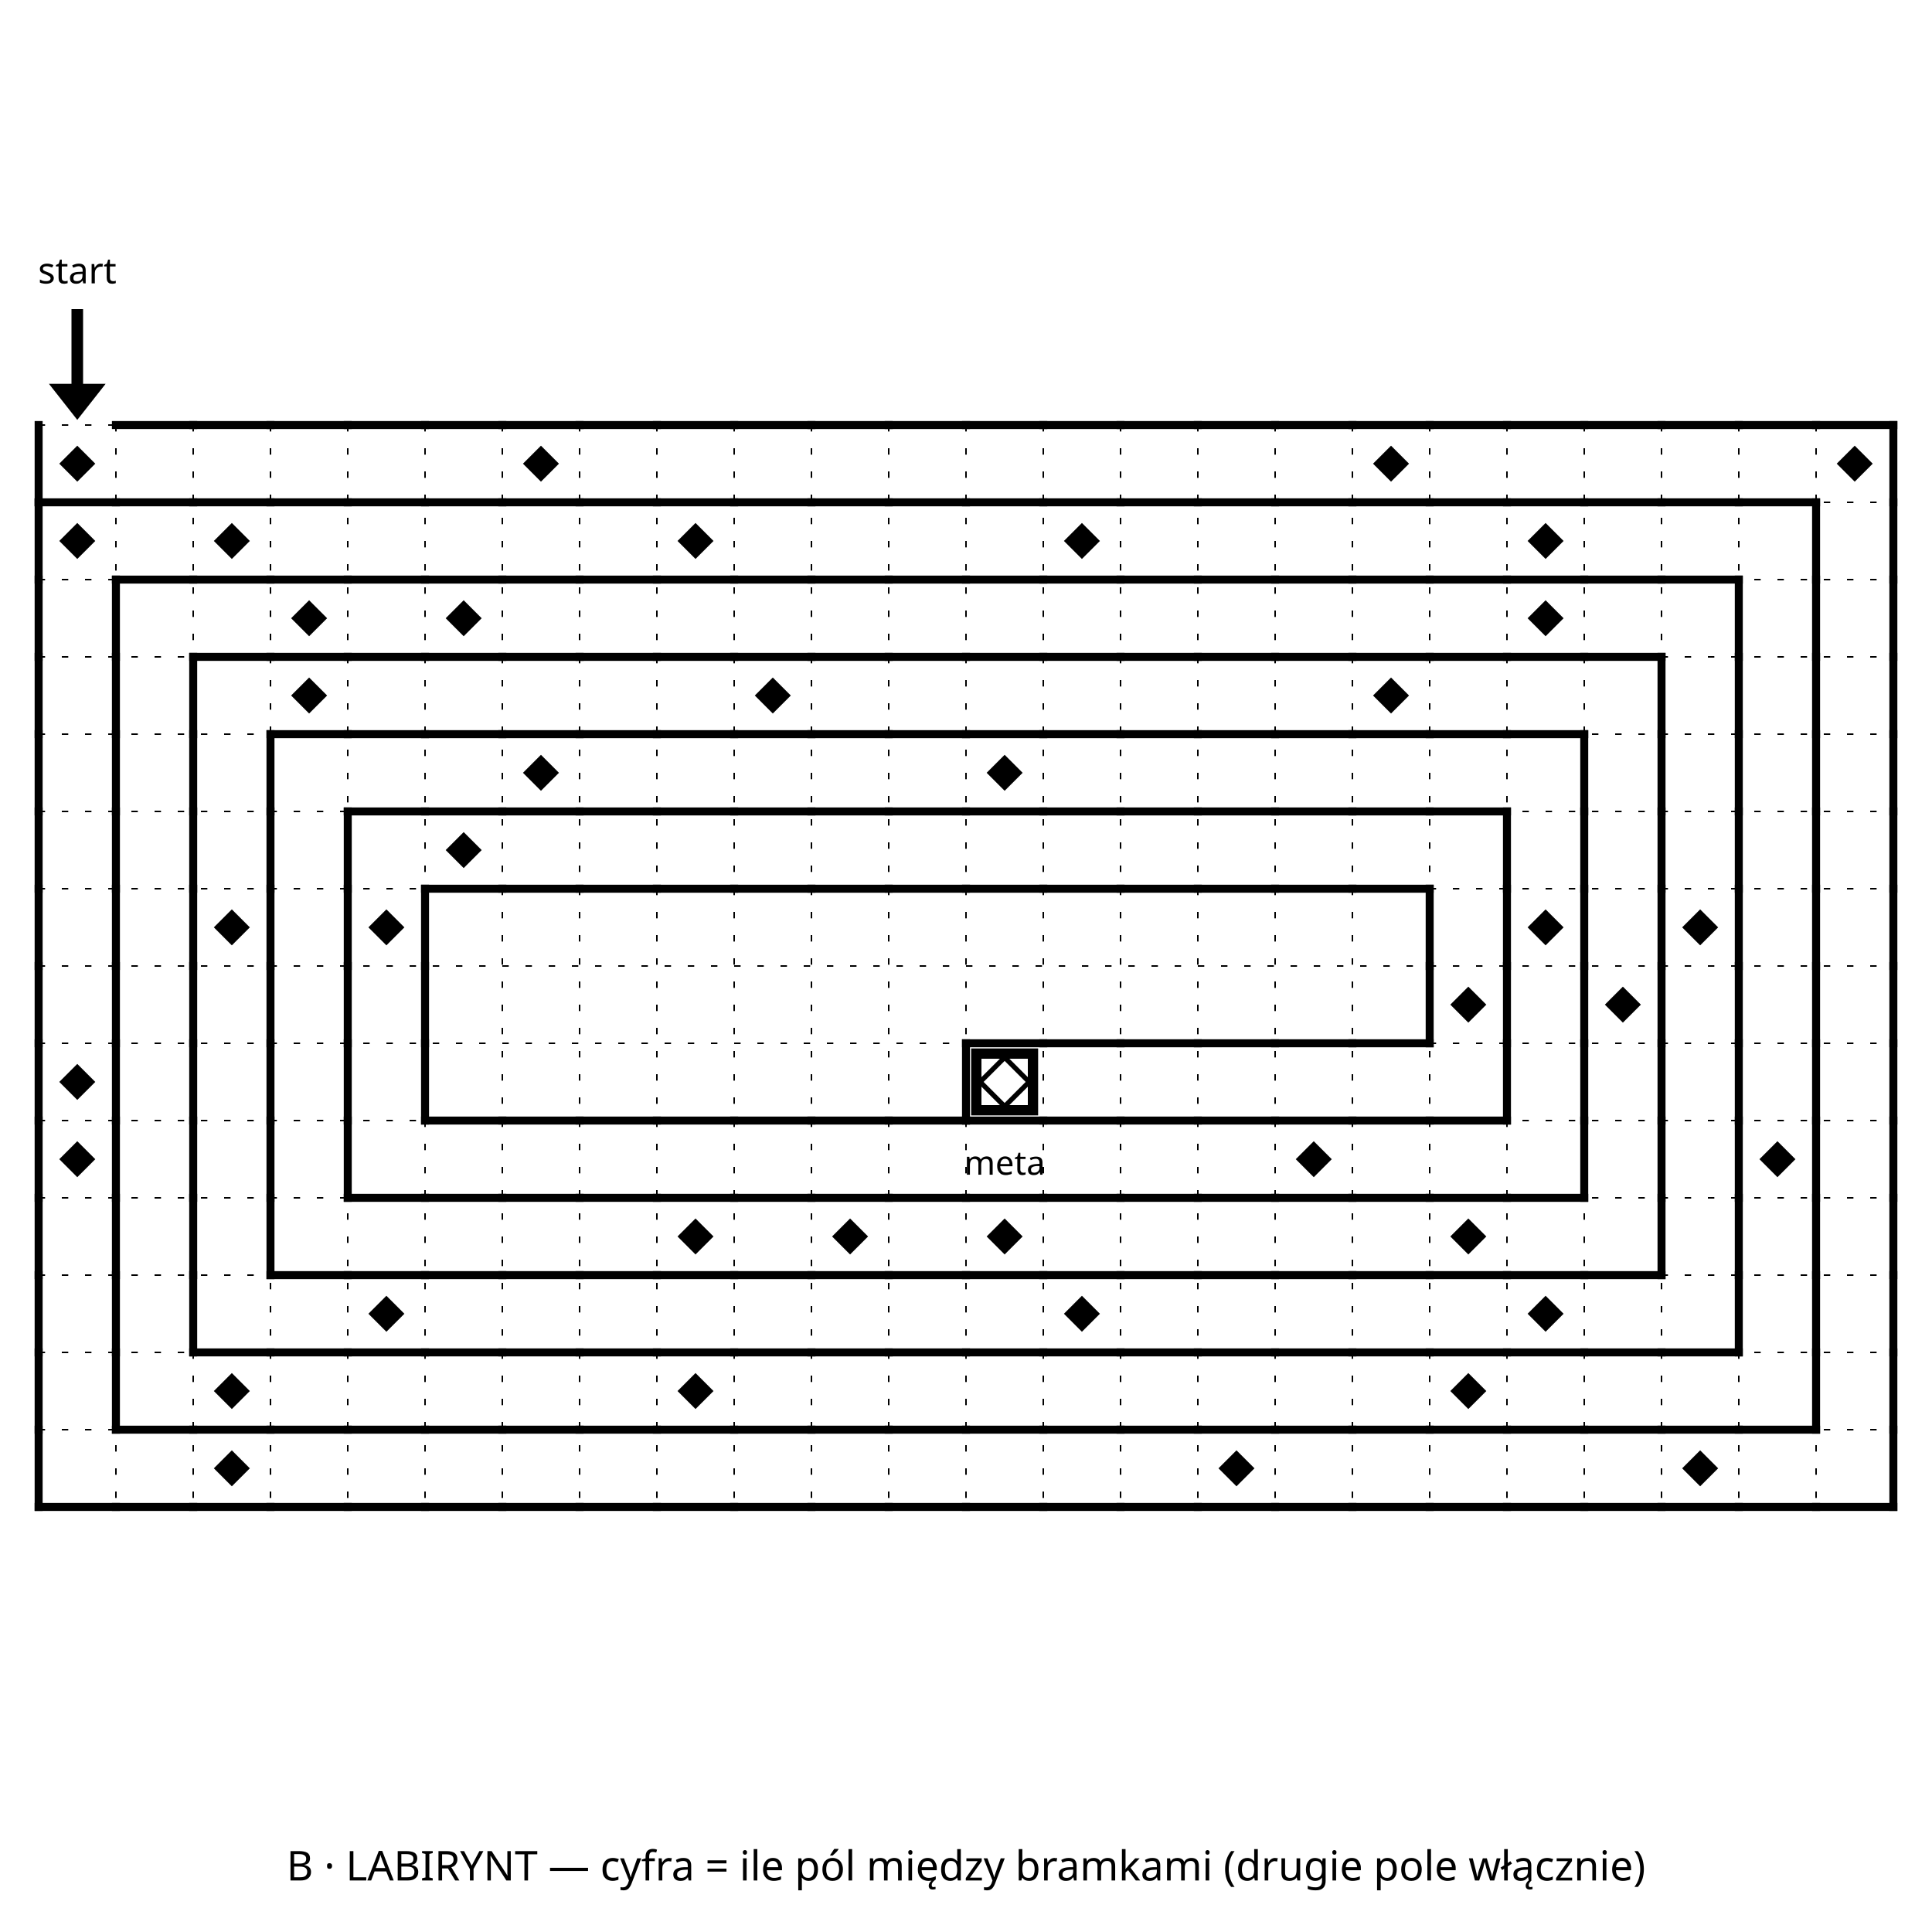
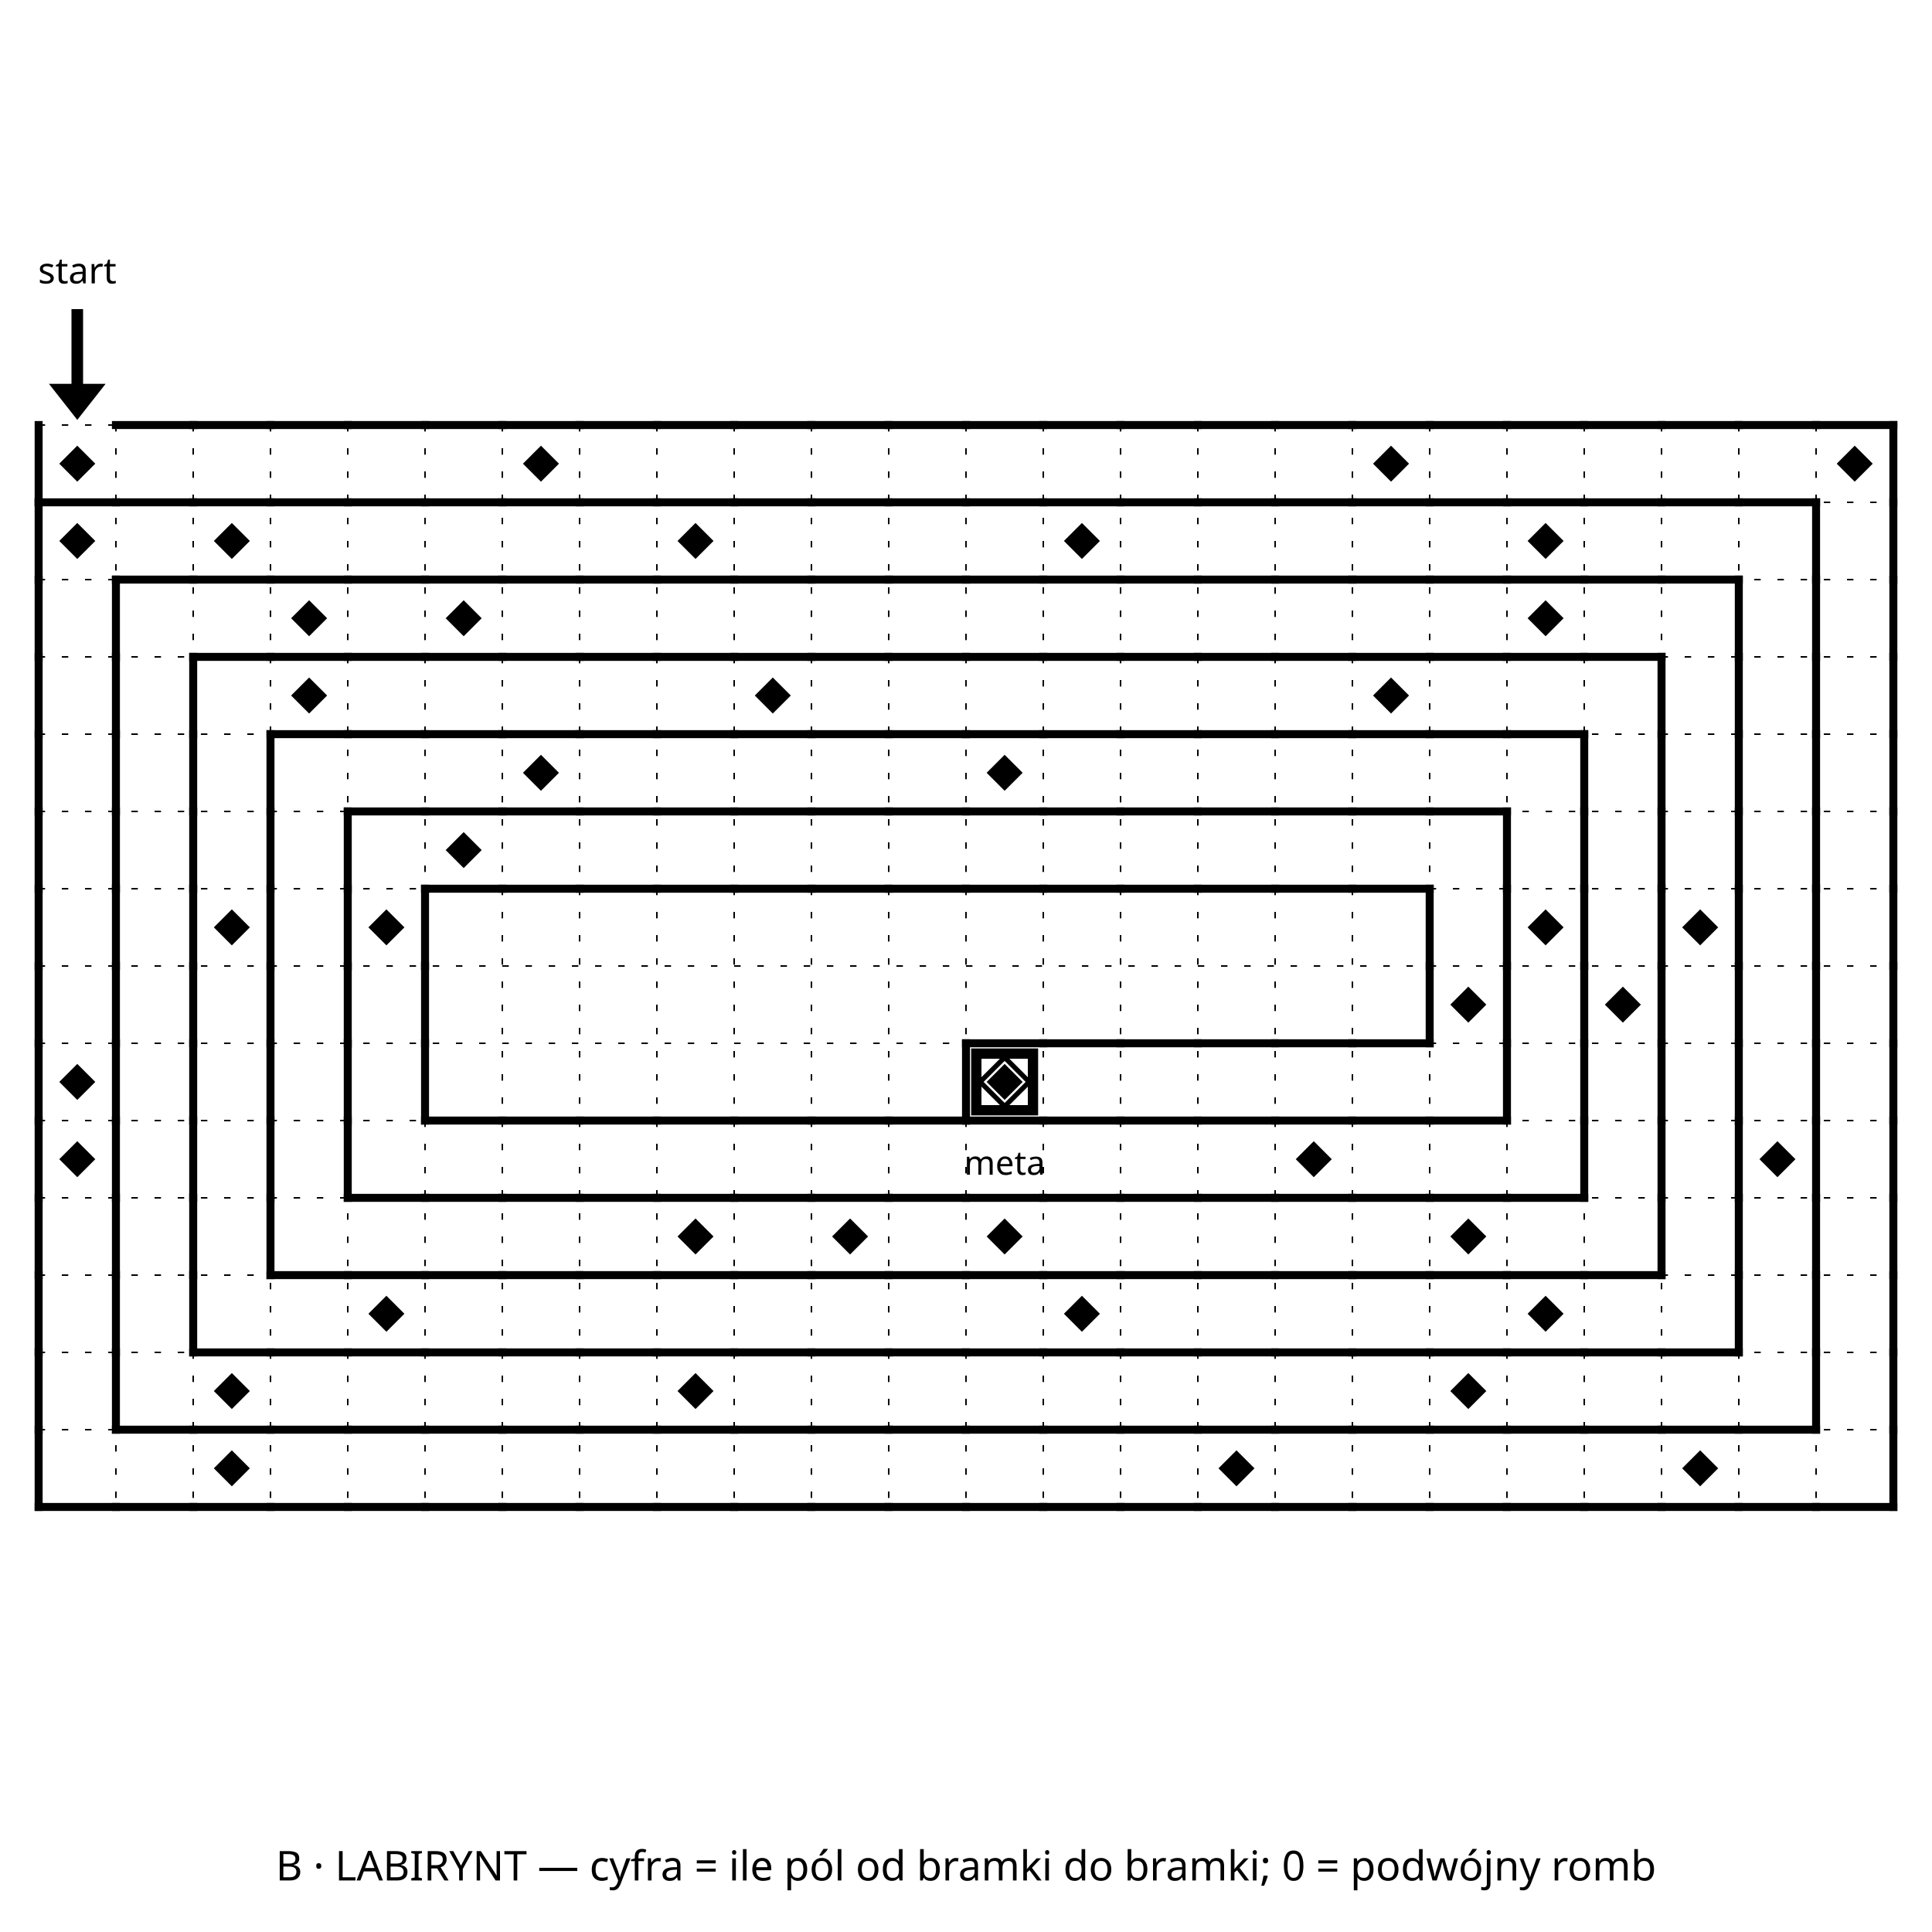
<svg xmlns="http://www.w3.org/2000/svg" width="150mm" height="150mm" viewBox="0 0 150 150">
  <rect width="150" height="150" fill="white" />
  <g id="grid" stroke="black" stroke-width="0.12" stroke-dasharray="0.5 1.3" fill="none">
    <line x1="3.00" y1="33.00" x2="3.00" y2="117.00" />
    <line x1="9.00" y1="33.00" x2="9.00" y2="117.00" />
    <line x1="15.00" y1="33.00" x2="15.00" y2="117.00" />
    <line x1="21.00" y1="33.00" x2="21.00" y2="117.00" />
    <line x1="27.00" y1="33.00" x2="27.00" y2="117.00" />
    <line x1="33.00" y1="33.00" x2="33.00" y2="117.00" />
    <line x1="39.00" y1="33.00" x2="39.00" y2="117.00" />
    <line x1="45.00" y1="33.00" x2="45.00" y2="117.00" />
    <line x1="51.00" y1="33.00" x2="51.00" y2="117.00" />
    <line x1="57.00" y1="33.00" x2="57.00" y2="117.00" />
    <line x1="63.00" y1="33.00" x2="63.00" y2="117.00" />
    <line x1="69.00" y1="33.00" x2="69.00" y2="117.00" />
    <line x1="75.00" y1="33.00" x2="75.00" y2="117.00" />
    <line x1="81.00" y1="33.00" x2="81.00" y2="117.00" />
    <line x1="87.00" y1="33.00" x2="87.00" y2="117.00" />
    <line x1="93.00" y1="33.00" x2="93.00" y2="117.00" />
    <line x1="99.00" y1="33.00" x2="99.00" y2="117.00" />
    <line x1="105.00" y1="33.00" x2="105.00" y2="117.00" />
    <line x1="111.00" y1="33.00" x2="111.00" y2="117.00" />
    <line x1="117.00" y1="33.00" x2="117.00" y2="117.00" />
    <line x1="123.00" y1="33.00" x2="123.00" y2="117.00" />
    <line x1="129.00" y1="33.00" x2="129.00" y2="117.00" />
    <line x1="135.00" y1="33.00" x2="135.00" y2="117.00" />
    <line x1="141.00" y1="33.00" x2="141.00" y2="117.00" />
    <line x1="147.00" y1="33.00" x2="147.00" y2="117.00" />
    <line x1="3.00" y1="33.00" x2="147.00" y2="33.00" />
    <line x1="3.00" y1="39.00" x2="147.00" y2="39.00" />
    <line x1="3.00" y1="45.00" x2="147.00" y2="45.00" />
    <line x1="3.00" y1="51.00" x2="147.00" y2="51.00" />
    <line x1="3.00" y1="57.00" x2="147.00" y2="57.00" />
    <line x1="3.00" y1="63.00" x2="147.00" y2="63.00" />
    <line x1="3.00" y1="69.00" x2="147.00" y2="69.00" />
    <line x1="3.00" y1="75.00" x2="147.00" y2="75.00" />
    <line x1="3.00" y1="81.00" x2="147.00" y2="81.00" />
    <line x1="3.00" y1="87.00" x2="147.00" y2="87.00" />
    <line x1="3.00" y1="93.00" x2="147.00" y2="93.00" />
    <line x1="3.00" y1="99.00" x2="147.00" y2="99.00" />
    <line x1="3.00" y1="105.00" x2="147.00" y2="105.00" />
    <line x1="3.00" y1="111.00" x2="147.00" y2="111.00" />
    <line x1="3.00" y1="117.00" x2="147.00" y2="117.00" />
  </g>
  <g id="walls" stroke="black" stroke-width="0.62" stroke-linecap="square">
    <line class="wall" x1="3.00" y1="33.00" x2="3.00" y2="39.00" />
    <line class="wall" x1="3.00" y1="39.00" x2="3.00" y2="45.00" />
    <line class="wall" x1="3.00" y1="39.00" x2="9.00" y2="39.00" />
    <line class="wall" x1="3.00" y1="45.00" x2="3.00" y2="51.00" />
    <line class="wall" x1="3.00" y1="51.00" x2="3.00" y2="57.00" />
    <line class="wall" x1="3.00" y1="57.00" x2="3.00" y2="63.00" />
    <line class="wall" x1="3.00" y1="63.00" x2="3.00" y2="69.00" />
    <line class="wall" x1="3.00" y1="69.00" x2="3.00" y2="75.00" />
    <line class="wall" x1="3.00" y1="75.00" x2="3.00" y2="81.00" />
    <line class="wall" x1="3.00" y1="81.00" x2="3.00" y2="87.00" />
    <line class="wall" x1="3.00" y1="87.00" x2="3.00" y2="93.00" />
    <line class="wall" x1="3.00" y1="93.00" x2="3.00" y2="99.00" />
    <line class="wall" x1="3.00" y1="99.00" x2="3.00" y2="105.00" />
    <line class="wall" x1="3.00" y1="105.00" x2="3.00" y2="111.00" />
    <line class="wall" x1="3.00" y1="111.00" x2="3.00" y2="117.00" />
    <line class="wall" x1="3.00" y1="117.00" x2="9.00" y2="117.00" />
    <line class="wall" x1="9.00" y1="33.00" x2="15.00" y2="33.00" />
    <line class="wall" x1="9.00" y1="39.00" x2="15.00" y2="39.00" />
    <line class="wall" x1="9.00" y1="45.00" x2="9.00" y2="51.00" />
    <line class="wall" x1="9.00" y1="45.00" x2="15.00" y2="45.00" />
    <line class="wall" x1="9.00" y1="51.00" x2="9.00" y2="57.00" />
    <line class="wall" x1="9.00" y1="57.00" x2="9.00" y2="63.00" />
    <line class="wall" x1="9.00" y1="63.00" x2="9.00" y2="69.00" />
    <line class="wall" x1="9.00" y1="69.00" x2="9.00" y2="75.00" />
    <line class="wall" x1="9.00" y1="75.00" x2="9.00" y2="81.00" />
    <line class="wall" x1="9.00" y1="81.00" x2="9.00" y2="87.00" />
    <line class="wall" x1="9.00" y1="87.00" x2="9.00" y2="93.00" />
    <line class="wall" x1="9.00" y1="93.00" x2="9.00" y2="99.00" />
    <line class="wall" x1="9.00" y1="99.00" x2="9.00" y2="105.00" />
    <line class="wall" x1="9.00" y1="105.00" x2="9.00" y2="111.00" />
    <line class="wall" x1="9.00" y1="111.00" x2="15.00" y2="111.00" />
    <line class="wall" x1="9.00" y1="117.00" x2="15.00" y2="117.00" />
    <line class="wall" x1="15.00" y1="33.00" x2="21.00" y2="33.00" />
    <line class="wall" x1="15.00" y1="39.00" x2="21.00" y2="39.00" />
    <line class="wall" x1="15.00" y1="45.00" x2="21.00" y2="45.00" />
    <line class="wall" x1="15.00" y1="51.00" x2="15.00" y2="57.00" />
    <line class="wall" x1="15.00" y1="51.00" x2="21.00" y2="51.00" />
    <line class="wall" x1="15.00" y1="57.00" x2="15.00" y2="63.00" />
    <line class="wall" x1="15.00" y1="63.00" x2="15.00" y2="69.00" />
    <line class="wall" x1="15.00" y1="69.00" x2="15.00" y2="75.00" />
    <line class="wall" x1="15.00" y1="75.00" x2="15.00" y2="81.00" />
    <line class="wall" x1="15.00" y1="81.00" x2="15.00" y2="87.00" />
    <line class="wall" x1="15.00" y1="87.00" x2="15.00" y2="93.00" />
    <line class="wall" x1="15.00" y1="93.00" x2="15.00" y2="99.00" />
    <line class="wall" x1="15.00" y1="99.00" x2="15.00" y2="105.00" />
    <line class="wall" x1="15.00" y1="105.00" x2="21.00" y2="105.00" />
    <line class="wall" x1="15.00" y1="111.00" x2="21.00" y2="111.00" />
    <line class="wall" x1="15.00" y1="117.00" x2="21.00" y2="117.00" />
    <line class="wall" x1="21.00" y1="33.00" x2="27.00" y2="33.00" />
    <line class="wall" x1="21.00" y1="39.00" x2="27.00" y2="39.00" />
    <line class="wall" x1="21.00" y1="45.00" x2="27.00" y2="45.00" />
    <line class="wall" x1="21.00" y1="51.00" x2="27.00" y2="51.00" />
    <line class="wall" x1="21.00" y1="57.00" x2="21.00" y2="63.00" />
    <line class="wall" x1="21.00" y1="57.00" x2="27.00" y2="57.00" />
    <line class="wall" x1="21.00" y1="63.00" x2="21.00" y2="69.00" />
    <line class="wall" x1="21.00" y1="69.00" x2="21.00" y2="75.00" />
    <line class="wall" x1="21.00" y1="75.00" x2="21.00" y2="81.00" />
    <line class="wall" x1="21.00" y1="81.00" x2="21.00" y2="87.00" />
    <line class="wall" x1="21.00" y1="87.00" x2="21.00" y2="93.00" />
    <line class="wall" x1="21.00" y1="93.00" x2="21.00" y2="99.00" />
    <line class="wall" x1="21.00" y1="99.00" x2="27.00" y2="99.00" />
    <line class="wall" x1="21.00" y1="105.00" x2="27.00" y2="105.00" />
    <line class="wall" x1="21.00" y1="111.00" x2="27.00" y2="111.00" />
    <line class="wall" x1="21.00" y1="117.00" x2="27.00" y2="117.00" />
    <line class="wall" x1="27.00" y1="33.00" x2="33.00" y2="33.00" />
    <line class="wall" x1="27.00" y1="39.00" x2="33.00" y2="39.00" />
    <line class="wall" x1="27.00" y1="45.00" x2="33.00" y2="45.00" />
    <line class="wall" x1="27.00" y1="51.00" x2="33.00" y2="51.00" />
    <line class="wall" x1="27.00" y1="57.00" x2="33.00" y2="57.00" />
    <line class="wall" x1="27.00" y1="63.00" x2="27.00" y2="69.00" />
    <line class="wall" x1="27.00" y1="63.00" x2="33.00" y2="63.00" />
    <line class="wall" x1="27.00" y1="69.00" x2="27.00" y2="75.00" />
    <line class="wall" x1="27.00" y1="75.00" x2="27.00" y2="81.00" />
    <line class="wall" x1="27.00" y1="81.00" x2="27.00" y2="87.00" />
    <line class="wall" x1="27.00" y1="87.00" x2="27.00" y2="93.00" />
    <line class="wall" x1="27.00" y1="93.00" x2="33.00" y2="93.00" />
    <line class="wall" x1="27.00" y1="99.00" x2="33.00" y2="99.00" />
    <line class="wall" x1="27.00" y1="105.00" x2="33.00" y2="105.00" />
    <line class="wall" x1="27.00" y1="111.00" x2="33.00" y2="111.00" />
    <line class="wall" x1="27.00" y1="117.00" x2="33.00" y2="117.00" />
    <line class="wall" x1="33.00" y1="33.00" x2="39.00" y2="33.00" />
    <line class="wall" x1="33.00" y1="39.00" x2="39.00" y2="39.00" />
    <line class="wall" x1="33.00" y1="45.00" x2="39.00" y2="45.00" />
    <line class="wall" x1="33.00" y1="51.00" x2="39.00" y2="51.00" />
    <line class="wall" x1="33.00" y1="57.00" x2="39.00" y2="57.00" />
    <line class="wall" x1="33.00" y1="63.00" x2="39.00" y2="63.00" />
    <line class="wall" x1="33.00" y1="69.00" x2="33.00" y2="75.00" />
    <line class="wall" x1="33.00" y1="69.00" x2="39.00" y2="69.00" />
    <line class="wall" x1="33.00" y1="75.00" x2="33.00" y2="81.00" />
    <line class="wall" x1="33.00" y1="81.00" x2="33.00" y2="87.00" />
    <line class="wall" x1="33.00" y1="87.00" x2="39.00" y2="87.00" />
    <line class="wall" x1="33.00" y1="93.00" x2="39.00" y2="93.00" />
    <line class="wall" x1="33.00" y1="99.00" x2="39.00" y2="99.00" />
    <line class="wall" x1="33.00" y1="105.00" x2="39.00" y2="105.00" />
    <line class="wall" x1="33.00" y1="111.00" x2="39.00" y2="111.00" />
    <line class="wall" x1="33.00" y1="117.00" x2="39.00" y2="117.00" />
    <line class="wall" x1="39.00" y1="33.00" x2="45.00" y2="33.00" />
    <line class="wall" x1="39.00" y1="39.00" x2="45.00" y2="39.00" />
    <line class="wall" x1="39.00" y1="45.00" x2="45.00" y2="45.00" />
    <line class="wall" x1="39.00" y1="51.00" x2="45.00" y2="51.00" />
    <line class="wall" x1="39.00" y1="57.00" x2="45.00" y2="57.00" />
    <line class="wall" x1="39.00" y1="63.00" x2="45.00" y2="63.00" />
    <line class="wall" x1="39.00" y1="69.00" x2="45.00" y2="69.00" />
    <line class="wall" x1="39.00" y1="87.00" x2="45.00" y2="87.00" />
    <line class="wall" x1="39.00" y1="93.00" x2="45.00" y2="93.00" />
    <line class="wall" x1="39.00" y1="99.00" x2="45.00" y2="99.00" />
    <line class="wall" x1="39.00" y1="105.00" x2="45.00" y2="105.00" />
    <line class="wall" x1="39.00" y1="111.00" x2="45.00" y2="111.00" />
    <line class="wall" x1="39.00" y1="117.00" x2="45.00" y2="117.00" />
    <line class="wall" x1="45.00" y1="33.00" x2="51.00" y2="33.00" />
    <line class="wall" x1="45.00" y1="39.00" x2="51.00" y2="39.00" />
    <line class="wall" x1="45.00" y1="45.00" x2="51.00" y2="45.00" />
    <line class="wall" x1="45.00" y1="51.00" x2="51.00" y2="51.00" />
    <line class="wall" x1="45.00" y1="57.00" x2="51.00" y2="57.00" />
    <line class="wall" x1="45.00" y1="63.00" x2="51.00" y2="63.00" />
    <line class="wall" x1="45.00" y1="69.00" x2="51.00" y2="69.00" />
    <line class="wall" x1="45.00" y1="87.00" x2="51.00" y2="87.00" />
    <line class="wall" x1="45.00" y1="93.00" x2="51.00" y2="93.00" />
    <line class="wall" x1="45.00" y1="99.00" x2="51.00" y2="99.00" />
    <line class="wall" x1="45.00" y1="105.00" x2="51.00" y2="105.00" />
    <line class="wall" x1="45.00" y1="111.00" x2="51.00" y2="111.00" />
    <line class="wall" x1="45.00" y1="117.00" x2="51.00" y2="117.00" />
    <line class="wall" x1="51.00" y1="33.00" x2="57.00" y2="33.00" />
    <line class="wall" x1="51.00" y1="39.00" x2="57.00" y2="39.00" />
    <line class="wall" x1="51.00" y1="45.00" x2="57.00" y2="45.00" />
    <line class="wall" x1="51.00" y1="51.00" x2="57.00" y2="51.00" />
    <line class="wall" x1="51.00" y1="57.00" x2="57.00" y2="57.00" />
    <line class="wall" x1="51.00" y1="63.00" x2="57.00" y2="63.00" />
    <line class="wall" x1="51.00" y1="69.00" x2="57.00" y2="69.00" />
    <line class="wall" x1="51.00" y1="87.00" x2="57.00" y2="87.00" />
    <line class="wall" x1="51.00" y1="93.00" x2="57.00" y2="93.00" />
    <line class="wall" x1="51.00" y1="99.00" x2="57.00" y2="99.00" />
    <line class="wall" x1="51.00" y1="105.00" x2="57.00" y2="105.00" />
    <line class="wall" x1="51.00" y1="111.00" x2="57.00" y2="111.00" />
    <line class="wall" x1="51.00" y1="117.00" x2="57.00" y2="117.00" />
    <line class="wall" x1="57.00" y1="33.00" x2="63.00" y2="33.00" />
    <line class="wall" x1="57.00" y1="39.00" x2="63.00" y2="39.00" />
    <line class="wall" x1="57.00" y1="45.00" x2="63.00" y2="45.00" />
    <line class="wall" x1="57.00" y1="51.00" x2="63.00" y2="51.00" />
    <line class="wall" x1="57.00" y1="57.00" x2="63.00" y2="57.00" />
    <line class="wall" x1="57.00" y1="63.00" x2="63.00" y2="63.00" />
    <line class="wall" x1="57.00" y1="69.00" x2="63.00" y2="69.00" />
    <line class="wall" x1="57.00" y1="87.00" x2="63.00" y2="87.00" />
    <line class="wall" x1="57.00" y1="93.00" x2="63.00" y2="93.00" />
    <line class="wall" x1="57.00" y1="99.00" x2="63.00" y2="99.00" />
    <line class="wall" x1="57.00" y1="105.00" x2="63.00" y2="105.00" />
    <line class="wall" x1="57.00" y1="111.00" x2="63.00" y2="111.00" />
    <line class="wall" x1="57.00" y1="117.00" x2="63.00" y2="117.00" />
    <line class="wall" x1="63.00" y1="33.00" x2="69.00" y2="33.00" />
    <line class="wall" x1="63.00" y1="39.00" x2="69.00" y2="39.00" />
    <line class="wall" x1="63.00" y1="45.00" x2="69.00" y2="45.00" />
    <line class="wall" x1="63.00" y1="51.00" x2="69.00" y2="51.00" />
    <line class="wall" x1="63.00" y1="57.00" x2="69.00" y2="57.00" />
    <line class="wall" x1="63.00" y1="63.00" x2="69.00" y2="63.00" />
    <line class="wall" x1="63.00" y1="69.00" x2="69.00" y2="69.00" />
    <line class="wall" x1="63.00" y1="87.00" x2="69.00" y2="87.00" />
    <line class="wall" x1="63.00" y1="93.00" x2="69.00" y2="93.00" />
    <line class="wall" x1="63.00" y1="99.00" x2="69.00" y2="99.00" />
    <line class="wall" x1="63.00" y1="105.00" x2="69.00" y2="105.00" />
    <line class="wall" x1="63.00" y1="111.00" x2="69.00" y2="111.00" />
    <line class="wall" x1="63.00" y1="117.00" x2="69.00" y2="117.00" />
    <line class="wall" x1="69.00" y1="33.00" x2="75.00" y2="33.00" />
    <line class="wall" x1="69.00" y1="39.00" x2="75.00" y2="39.00" />
    <line class="wall" x1="69.00" y1="45.00" x2="75.00" y2="45.00" />
    <line class="wall" x1="69.00" y1="51.00" x2="75.00" y2="51.00" />
    <line class="wall" x1="69.00" y1="57.00" x2="75.00" y2="57.00" />
    <line class="wall" x1="69.00" y1="63.00" x2="75.00" y2="63.00" />
    <line class="wall" x1="69.00" y1="69.00" x2="75.00" y2="69.00" />
    <line class="wall" x1="69.00" y1="87.00" x2="75.00" y2="87.00" />
    <line class="wall" x1="69.00" y1="93.00" x2="75.00" y2="93.00" />
    <line class="wall" x1="69.00" y1="99.00" x2="75.00" y2="99.00" />
    <line class="wall" x1="69.00" y1="105.00" x2="75.00" y2="105.00" />
    <line class="wall" x1="69.00" y1="111.00" x2="75.00" y2="111.00" />
    <line class="wall" x1="69.00" y1="117.00" x2="75.00" y2="117.00" />
    <line class="wall" x1="75.00" y1="33.00" x2="81.00" y2="33.00" />
    <line class="wall" x1="75.00" y1="39.00" x2="81.00" y2="39.00" />
    <line class="wall" x1="75.00" y1="45.00" x2="81.00" y2="45.00" />
    <line class="wall" x1="75.00" y1="51.00" x2="81.00" y2="51.00" />
    <line class="wall" x1="75.00" y1="57.00" x2="81.00" y2="57.00" />
    <line class="wall" x1="75.00" y1="63.00" x2="81.00" y2="63.00" />
    <line class="wall" x1="75.00" y1="69.00" x2="81.00" y2="69.00" />
    <line class="wall" x1="75.00" y1="81.00" x2="75.00" y2="87.00" />
    <line class="wall" x1="75.00" y1="81.00" x2="81.00" y2="81.00" />
    <line class="wall" x1="75.00" y1="87.00" x2="81.00" y2="87.00" />
    <line class="wall" x1="75.00" y1="93.00" x2="81.00" y2="93.00" />
    <line class="wall" x1="75.00" y1="99.00" x2="81.00" y2="99.00" />
    <line class="wall" x1="75.00" y1="105.00" x2="81.00" y2="105.00" />
    <line class="wall" x1="75.00" y1="111.00" x2="81.00" y2="111.00" />
    <line class="wall" x1="75.00" y1="117.00" x2="81.00" y2="117.00" />
    <line class="wall" x1="81.00" y1="33.00" x2="87.00" y2="33.00" />
    <line class="wall" x1="81.00" y1="39.00" x2="87.00" y2="39.00" />
    <line class="wall" x1="81.00" y1="45.00" x2="87.00" y2="45.00" />
    <line class="wall" x1="81.00" y1="51.00" x2="87.00" y2="51.00" />
    <line class="wall" x1="81.00" y1="57.00" x2="87.00" y2="57.00" />
    <line class="wall" x1="81.00" y1="63.00" x2="87.00" y2="63.00" />
    <line class="wall" x1="81.00" y1="69.00" x2="87.00" y2="69.00" />
    <line class="wall" x1="81.00" y1="81.00" x2="87.00" y2="81.00" />
    <line class="wall" x1="81.00" y1="87.00" x2="87.00" y2="87.00" />
    <line class="wall" x1="81.00" y1="93.00" x2="87.00" y2="93.00" />
    <line class="wall" x1="81.00" y1="99.00" x2="87.00" y2="99.00" />
    <line class="wall" x1="81.00" y1="105.00" x2="87.00" y2="105.00" />
    <line class="wall" x1="81.00" y1="111.00" x2="87.00" y2="111.00" />
    <line class="wall" x1="81.00" y1="117.00" x2="87.00" y2="117.00" />
    <line class="wall" x1="87.00" y1="33.00" x2="93.00" y2="33.00" />
    <line class="wall" x1="87.00" y1="39.00" x2="93.00" y2="39.00" />
    <line class="wall" x1="87.00" y1="45.00" x2="93.00" y2="45.00" />
    <line class="wall" x1="87.00" y1="51.00" x2="93.00" y2="51.00" />
    <line class="wall" x1="87.00" y1="57.00" x2="93.00" y2="57.00" />
    <line class="wall" x1="87.00" y1="63.00" x2="93.00" y2="63.00" />
    <line class="wall" x1="87.00" y1="69.00" x2="93.00" y2="69.00" />
    <line class="wall" x1="87.00" y1="81.00" x2="93.00" y2="81.00" />
    <line class="wall" x1="87.00" y1="87.00" x2="93.00" y2="87.00" />
    <line class="wall" x1="87.00" y1="93.00" x2="93.00" y2="93.00" />
    <line class="wall" x1="87.00" y1="99.00" x2="93.00" y2="99.00" />
    <line class="wall" x1="87.00" y1="105.00" x2="93.00" y2="105.00" />
    <line class="wall" x1="87.00" y1="111.00" x2="93.00" y2="111.00" />
    <line class="wall" x1="87.00" y1="117.00" x2="93.00" y2="117.00" />
    <line class="wall" x1="93.00" y1="33.00" x2="99.00" y2="33.00" />
    <line class="wall" x1="93.00" y1="39.00" x2="99.00" y2="39.00" />
    <line class="wall" x1="93.00" y1="45.00" x2="99.00" y2="45.00" />
    <line class="wall" x1="93.00" y1="51.00" x2="99.00" y2="51.00" />
    <line class="wall" x1="93.00" y1="57.00" x2="99.00" y2="57.00" />
    <line class="wall" x1="93.00" y1="63.00" x2="99.00" y2="63.00" />
    <line class="wall" x1="93.00" y1="69.00" x2="99.00" y2="69.00" />
    <line class="wall" x1="93.00" y1="81.00" x2="99.00" y2="81.00" />
    <line class="wall" x1="93.00" y1="87.00" x2="99.00" y2="87.00" />
    <line class="wall" x1="93.00" y1="93.00" x2="99.00" y2="93.00" />
    <line class="wall" x1="93.00" y1="99.00" x2="99.00" y2="99.00" />
    <line class="wall" x1="93.00" y1="105.00" x2="99.00" y2="105.00" />
    <line class="wall" x1="93.00" y1="111.00" x2="99.00" y2="111.00" />
    <line class="wall" x1="93.00" y1="117.00" x2="99.00" y2="117.00" />
    <line class="wall" x1="99.00" y1="33.00" x2="105.00" y2="33.00" />
    <line class="wall" x1="99.00" y1="39.00" x2="105.00" y2="39.00" />
    <line class="wall" x1="99.00" y1="45.00" x2="105.00" y2="45.00" />
    <line class="wall" x1="99.00" y1="51.00" x2="105.00" y2="51.00" />
    <line class="wall" x1="99.00" y1="57.00" x2="105.00" y2="57.00" />
    <line class="wall" x1="99.00" y1="63.00" x2="105.00" y2="63.00" />
    <line class="wall" x1="99.00" y1="69.00" x2="105.00" y2="69.00" />
    <line class="wall" x1="99.00" y1="81.00" x2="105.00" y2="81.00" />
    <line class="wall" x1="99.00" y1="87.00" x2="105.00" y2="87.00" />
    <line class="wall" x1="99.00" y1="93.00" x2="105.00" y2="93.00" />
    <line class="wall" x1="99.00" y1="99.00" x2="105.00" y2="99.00" />
    <line class="wall" x1="99.00" y1="105.00" x2="105.00" y2="105.00" />
    <line class="wall" x1="99.00" y1="111.00" x2="105.00" y2="111.00" />
    <line class="wall" x1="99.00" y1="117.00" x2="105.00" y2="117.00" />
    <line class="wall" x1="105.00" y1="33.00" x2="111.00" y2="33.00" />
    <line class="wall" x1="105.00" y1="39.00" x2="111.00" y2="39.00" />
    <line class="wall" x1="105.00" y1="45.00" x2="111.00" y2="45.00" />
    <line class="wall" x1="105.00" y1="51.00" x2="111.00" y2="51.00" />
    <line class="wall" x1="105.00" y1="57.00" x2="111.00" y2="57.00" />
    <line class="wall" x1="105.00" y1="63.00" x2="111.00" y2="63.00" />
    <line class="wall" x1="105.00" y1="69.00" x2="111.00" y2="69.00" />
    <line class="wall" x1="105.00" y1="81.00" x2="111.00" y2="81.00" />
    <line class="wall" x1="105.00" y1="87.00" x2="111.00" y2="87.00" />
    <line class="wall" x1="105.00" y1="93.00" x2="111.00" y2="93.00" />
    <line class="wall" x1="105.00" y1="99.00" x2="111.00" y2="99.00" />
    <line class="wall" x1="105.00" y1="105.00" x2="111.00" y2="105.00" />
    <line class="wall" x1="105.00" y1="111.00" x2="111.00" y2="111.00" />
    <line class="wall" x1="105.00" y1="117.00" x2="111.00" y2="117.00" />
    <line class="wall" x1="111.00" y1="33.00" x2="117.00" y2="33.00" />
    <line class="wall" x1="111.00" y1="39.00" x2="117.00" y2="39.00" />
    <line class="wall" x1="111.00" y1="45.00" x2="117.00" y2="45.00" />
    <line class="wall" x1="111.00" y1="51.00" x2="117.00" y2="51.00" />
    <line class="wall" x1="111.00" y1="57.00" x2="117.00" y2="57.00" />
    <line class="wall" x1="111.00" y1="63.00" x2="117.00" y2="63.00" />
    <line class="wall" x1="111.00" y1="69.00" x2="111.00" y2="75.00" />
    <line class="wall" x1="111.00" y1="75.00" x2="111.00" y2="81.00" />
    <line class="wall" x1="111.00" y1="87.00" x2="117.00" y2="87.00" />
    <line class="wall" x1="111.00" y1="93.00" x2="117.00" y2="93.00" />
    <line class="wall" x1="111.00" y1="99.00" x2="117.00" y2="99.00" />
    <line class="wall" x1="111.00" y1="105.00" x2="117.00" y2="105.00" />
    <line class="wall" x1="111.00" y1="111.00" x2="117.00" y2="111.00" />
    <line class="wall" x1="111.00" y1="117.00" x2="117.00" y2="117.00" />
    <line class="wall" x1="117.00" y1="33.00" x2="123.00" y2="33.00" />
    <line class="wall" x1="117.00" y1="39.00" x2="123.00" y2="39.00" />
    <line class="wall" x1="117.00" y1="45.00" x2="123.00" y2="45.00" />
    <line class="wall" x1="117.00" y1="51.00" x2="123.00" y2="51.00" />
    <line class="wall" x1="117.00" y1="57.00" x2="123.00" y2="57.00" />
    <line class="wall" x1="117.00" y1="63.00" x2="117.00" y2="69.00" />
    <line class="wall" x1="117.00" y1="69.00" x2="117.00" y2="75.00" />
    <line class="wall" x1="117.00" y1="75.00" x2="117.00" y2="81.00" />
    <line class="wall" x1="117.00" y1="81.00" x2="117.00" y2="87.00" />
    <line class="wall" x1="117.00" y1="93.00" x2="123.00" y2="93.00" />
    <line class="wall" x1="117.00" y1="99.00" x2="123.00" y2="99.00" />
    <line class="wall" x1="117.00" y1="105.00" x2="123.00" y2="105.00" />
    <line class="wall" x1="117.00" y1="111.00" x2="123.00" y2="111.00" />
    <line class="wall" x1="117.00" y1="117.00" x2="123.00" y2="117.00" />
    <line class="wall" x1="123.00" y1="33.00" x2="129.00" y2="33.00" />
    <line class="wall" x1="123.00" y1="39.00" x2="129.00" y2="39.00" />
    <line class="wall" x1="123.00" y1="45.00" x2="129.00" y2="45.00" />
    <line class="wall" x1="123.00" y1="51.00" x2="129.00" y2="51.00" />
    <line class="wall" x1="123.00" y1="57.00" x2="123.00" y2="63.00" />
    <line class="wall" x1="123.00" y1="63.00" x2="123.00" y2="69.00" />
    <line class="wall" x1="123.00" y1="69.00" x2="123.00" y2="75.00" />
    <line class="wall" x1="123.00" y1="75.00" x2="123.00" y2="81.00" />
    <line class="wall" x1="123.00" y1="81.00" x2="123.00" y2="87.00" />
    <line class="wall" x1="123.00" y1="87.00" x2="123.00" y2="93.00" />
    <line class="wall" x1="123.00" y1="99.00" x2="129.00" y2="99.00" />
    <line class="wall" x1="123.00" y1="105.00" x2="129.00" y2="105.00" />
    <line class="wall" x1="123.00" y1="111.00" x2="129.00" y2="111.00" />
    <line class="wall" x1="123.00" y1="117.00" x2="129.00" y2="117.00" />
    <line class="wall" x1="129.00" y1="33.00" x2="135.00" y2="33.00" />
    <line class="wall" x1="129.00" y1="39.00" x2="135.00" y2="39.00" />
    <line class="wall" x1="129.00" y1="45.00" x2="135.00" y2="45.00" />
    <line class="wall" x1="129.00" y1="51.00" x2="129.00" y2="57.00" />
    <line class="wall" x1="129.00" y1="57.00" x2="129.00" y2="63.00" />
    <line class="wall" x1="129.00" y1="63.00" x2="129.00" y2="69.00" />
    <line class="wall" x1="129.00" y1="69.00" x2="129.00" y2="75.00" />
    <line class="wall" x1="129.00" y1="75.00" x2="129.00" y2="81.00" />
    <line class="wall" x1="129.00" y1="81.00" x2="129.00" y2="87.00" />
    <line class="wall" x1="129.00" y1="87.00" x2="129.00" y2="93.00" />
    <line class="wall" x1="129.00" y1="93.00" x2="129.00" y2="99.00" />
    <line class="wall" x1="129.00" y1="105.00" x2="135.00" y2="105.00" />
    <line class="wall" x1="129.00" y1="111.00" x2="135.00" y2="111.00" />
    <line class="wall" x1="129.00" y1="117.00" x2="135.00" y2="117.00" />
    <line class="wall" x1="135.00" y1="33.00" x2="141.00" y2="33.00" />
    <line class="wall" x1="135.00" y1="39.00" x2="141.00" y2="39.00" />
    <line class="wall" x1="135.00" y1="45.00" x2="135.00" y2="51.00" />
    <line class="wall" x1="135.00" y1="51.00" x2="135.00" y2="57.00" />
    <line class="wall" x1="135.00" y1="57.00" x2="135.00" y2="63.00" />
    <line class="wall" x1="135.00" y1="63.00" x2="135.00" y2="69.00" />
    <line class="wall" x1="135.00" y1="69.00" x2="135.00" y2="75.00" />
    <line class="wall" x1="135.00" y1="75.00" x2="135.00" y2="81.00" />
    <line class="wall" x1="135.00" y1="81.00" x2="135.00" y2="87.00" />
    <line class="wall" x1="135.00" y1="87.00" x2="135.00" y2="93.00" />
    <line class="wall" x1="135.00" y1="93.00" x2="135.00" y2="99.00" />
    <line class="wall" x1="135.00" y1="99.00" x2="135.00" y2="105.00" />
    <line class="wall" x1="135.00" y1="111.00" x2="141.00" y2="111.00" />
    <line class="wall" x1="135.00" y1="117.00" x2="141.00" y2="117.00" />
    <line class="wall" x1="141.00" y1="33.00" x2="147.00" y2="33.00" />
    <line class="wall" x1="141.00" y1="39.00" x2="141.00" y2="45.00" />
    <line class="wall" x1="141.00" y1="45.00" x2="141.00" y2="51.00" />
    <line class="wall" x1="141.00" y1="51.00" x2="141.00" y2="57.00" />
    <line class="wall" x1="141.00" y1="57.00" x2="141.00" y2="63.00" />
    <line class="wall" x1="141.00" y1="63.00" x2="141.00" y2="69.00" />
    <line class="wall" x1="141.00" y1="69.00" x2="141.00" y2="75.00" />
    <line class="wall" x1="141.00" y1="75.00" x2="141.00" y2="81.00" />
    <line class="wall" x1="141.00" y1="81.00" x2="141.00" y2="87.00" />
    <line class="wall" x1="141.00" y1="87.00" x2="141.00" y2="93.00" />
    <line class="wall" x1="141.00" y1="93.00" x2="141.00" y2="99.00" />
    <line class="wall" x1="141.00" y1="99.00" x2="141.00" y2="105.00" />
    <line class="wall" x1="141.00" y1="105.00" x2="141.00" y2="111.00" />
    <line class="wall" x1="141.00" y1="117.00" x2="147.00" y2="117.00" />
    <line class="wall" x1="147.00" y1="33.00" x2="147.00" y2="39.00" />
    <line class="wall" x1="147.00" y1="39.00" x2="147.00" y2="45.00" />
    <line class="wall" x1="147.00" y1="45.00" x2="147.00" y2="51.00" />
    <line class="wall" x1="147.00" y1="51.00" x2="147.00" y2="57.00" />
    <line class="wall" x1="147.00" y1="57.00" x2="147.00" y2="63.00" />
    <line class="wall" x1="147.00" y1="63.00" x2="147.00" y2="69.00" />
    <line class="wall" x1="147.00" y1="69.00" x2="147.00" y2="75.00" />
    <line class="wall" x1="147.00" y1="75.00" x2="147.00" y2="81.00" />
    <line class="wall" x1="147.00" y1="81.00" x2="147.00" y2="87.00" />
    <line class="wall" x1="147.00" y1="87.00" x2="147.00" y2="93.00" />
    <line class="wall" x1="147.00" y1="93.00" x2="147.00" y2="99.00" />
    <line class="wall" x1="147.00" y1="99.00" x2="147.00" y2="105.00" />
    <line class="wall" x1="147.00" y1="105.00" x2="147.00" y2="111.00" />
    <line class="wall" x1="147.00" y1="111.00" x2="147.00" y2="117.00" />
  </g>
  <g id="gates">
    <polygon class="gate" points="6.00,34.85 7.15,36.00 6.00,37.15 4.85,36.00" fill="black" stroke="black" stroke-width="0.35" />
    <polygon class="gate" points="42.00,34.85 43.15,36.00 42.00,37.15 40.85,36.00" fill="black" stroke="black" stroke-width="0.35" />
    <polygon class="gate" points="108.00,34.85 109.15,36.00 108.00,37.15 106.85,36.00" fill="black" stroke="black" stroke-width="0.35" />
    <polygon class="gate" points="144.00,34.85 145.15,36.00 144.00,37.15 142.85,36.00" fill="black" stroke="black" stroke-width="0.35" />
    <polygon class="gate" points="132.00,112.85 133.15,114.00 132.00,115.15 130.85,114.00" fill="black" stroke="black" stroke-width="0.35" />
    <polygon class="gate" points="96.00,112.85 97.15,114.00 96.00,115.15 94.85,114.00" fill="black" stroke="black" stroke-width="0.35" />
    <polygon class="gate" points="18.00,112.85 19.15,114.00 18.00,115.15 16.85,114.00" fill="black" stroke="black" stroke-width="0.35" />
    <polygon class="gate" points="6.00,88.85 7.15,90.00 6.00,91.15 4.85,90.00" fill="black" stroke="black" stroke-width="0.35" />
    <polygon class="gate" points="6.00,82.85 7.15,84.00 6.00,85.15 4.85,84.00" fill="black" stroke="black" stroke-width="0.35" />
    <polygon class="gate" points="6.00,40.85 7.15,42.00 6.00,43.15 4.85,42.00" fill="black" stroke="black" stroke-width="0.35" />
    <polygon class="gate" points="18.00,40.85 19.15,42.00 18.00,43.15 16.85,42.00" fill="black" stroke="black" stroke-width="0.35" />
    <polygon class="gate" points="54.00,40.85 55.15,42.00 54.00,43.15 52.85,42.00" fill="black" stroke="black" stroke-width="0.35" />
    <polygon class="gate" points="84.00,40.85 85.15,42.00 84.00,43.15 82.85,42.00" fill="black" stroke="black" stroke-width="0.35" />
    <polygon class="gate" points="120.00,40.85 121.15,42.00 120.00,43.15 118.85,42.00" fill="black" stroke="black" stroke-width="0.35" />
    <polygon class="gate" points="138.00,88.85 139.15,90.00 138.00,91.15 136.85,90.00" fill="black" stroke="black" stroke-width="0.35" />
    <polygon class="gate" points="114.00,106.85 115.15,108.00 114.00,109.15 112.85,108.00" fill="black" stroke="black" stroke-width="0.35" />
    <polygon class="gate" points="54.00,106.85 55.15,108.00 54.00,109.15 52.85,108.00" fill="black" stroke="black" stroke-width="0.35" />
    <polygon class="gate" points="18.00,106.85 19.15,108.00 18.00,109.15 16.85,108.00" fill="black" stroke="black" stroke-width="0.35" />
    <polygon class="gate" points="24.00,46.85 25.15,48.00 24.00,49.15 22.85,48.00" fill="black" stroke="black" stroke-width="0.35" />
    <polygon class="gate" points="36.00,46.85 37.15,48.00 36.00,49.15 34.85,48.00" fill="black" stroke="black" stroke-width="0.35" />
    <polygon class="gate" points="120.00,46.85 121.15,48.00 120.00,49.15 118.85,48.00" fill="black" stroke="black" stroke-width="0.35" />
    <polygon class="gate" points="132.00,70.85 133.15,72.00 132.00,73.15 130.85,72.00" fill="black" stroke="black" stroke-width="0.35" />
    <polygon class="gate" points="120.00,100.85 121.15,102.00 120.00,103.15 118.85,102.00" fill="black" stroke="black" stroke-width="0.35" />
    <polygon class="gate" points="84.00,100.85 85.15,102.00 84.00,103.15 82.85,102.00" fill="black" stroke="black" stroke-width="0.35" />
    <polygon class="gate" points="30.00,100.85 31.15,102.00 30.00,103.15 28.85,102.00" fill="black" stroke="black" stroke-width="0.35" />
    <polygon class="gate" points="18.00,70.85 19.15,72.00 18.00,73.15 16.85,72.00" fill="black" stroke="black" stroke-width="0.35" />
    <polygon class="gate" points="24.00,52.85 25.15,54.00 24.00,55.15 22.85,54.00" fill="black" stroke="black" stroke-width="0.35" />
    <polygon class="gate" points="60.00,52.85 61.15,54.00 60.00,55.15 58.85,54.00" fill="black" stroke="black" stroke-width="0.35" />
    <polygon class="gate" points="108.00,52.85 109.15,54.00 108.00,55.15 106.85,54.00" fill="black" stroke="black" stroke-width="0.35" />
    <polygon class="gate" points="126.00,76.85 127.15,78.00 126.00,79.15 124.85,78.00" fill="black" stroke="black" stroke-width="0.35" />
    <polygon class="gate" points="114.00,94.85 115.15,96.00 114.00,97.15 112.85,96.00" fill="black" stroke="black" stroke-width="0.35" />
    <polygon class="gate" points="78.00,94.85 79.15,96.00 78.00,97.15 76.85,96.00" fill="black" stroke="black" stroke-width="0.35" />
    <polygon class="gate" points="66.00,94.85 67.15,96.00 66.00,97.15 64.85,96.00" fill="black" stroke="black" stroke-width="0.35" />
    <polygon class="gate" points="54.00,94.85 55.15,96.00 54.00,97.15 52.85,96.00" fill="black" stroke="black" stroke-width="0.35" />
    <polygon class="gate" points="42.00,58.85 43.15,60.00 42.00,61.15 40.85,60.00" fill="black" stroke="black" stroke-width="0.35" />
    <polygon class="gate" points="78.00,58.85 79.15,60.00 78.00,61.15 76.85,60.00" fill="black" stroke="black" stroke-width="0.35" />
    <polygon class="gate" points="120.00,70.85 121.15,72.00 120.00,73.15 118.85,72.00" fill="black" stroke="black" stroke-width="0.35" />
    <polygon class="gate" points="102.00,88.85 103.15,90.00 102.00,91.15 100.85,90.00" fill="black" stroke="black" stroke-width="0.35" />
    <polygon class="gate" points="30.00,70.85 31.15,72.00 30.00,73.15 28.85,72.00" fill="black" stroke="black" stroke-width="0.35" />
    <polygon class="gate" points="36.00,64.85 37.15,66.00 36.00,67.15 34.85,66.00" fill="black" stroke="black" stroke-width="0.35" />
    <polygon class="gate" points="114.00,76.85 115.15,78.00 114.00,79.15 112.85,78.00" fill="black" stroke="black" stroke-width="0.35" />
    <polygon class="gate" points="78.00,82.85 79.15,84.00 78.00,85.15 76.85,84.00" fill="black" stroke="black" stroke-width="0.35" />
-     <polygon class="gate" points="78.00,82.10 79.90,84.00 78.00,85.90 76.10,84.00" fill="white" stroke="black" stroke-width="0.38" />
+     <polygon class="gate" points="78.00,82.10 79.90,84.00 78.00,85.90 76.10,84.00" fill="none" stroke="black" stroke-width="0.38" />
  </g>
  <g id="entrance">
    <line x1="6.00" y1="24.00" x2="6.00" y2="31.80" stroke="black" stroke-width="0.9" />
    <polygon points="3.80,29.80 8.20,29.80 6.00,32.60" fill="black" />
    <text x="6.00" y="22.00" font-family="sans-serif" font-size="2.8" text-anchor="middle" fill="black">start</text>
  </g>
  <g id="goal">
    <rect class="goal" x="75.80" y="81.80" width="4.40" height="4.40" fill="none" stroke="black" stroke-width="0.8" />
    <text x="78.00" y="91.20" font-family="sans-serif" font-size="2.6" text-anchor="middle" fill="black">meta</text>
  </g>
-   <text x="75" y="146" font-family="sans-serif" font-size="3.2" text-anchor="middle" fill="black">B · LABIRYNT — cyfra = ile pól między bramkami (drugie pole włącznie)</text>
+   <text x="75" y="146" font-family="sans-serif" font-size="3.2" text-anchor="middle" fill="black">B · LABIRYNT — cyfra = ile pól od bramki do bramki; 0 = podwójny romb</text>
</svg>
